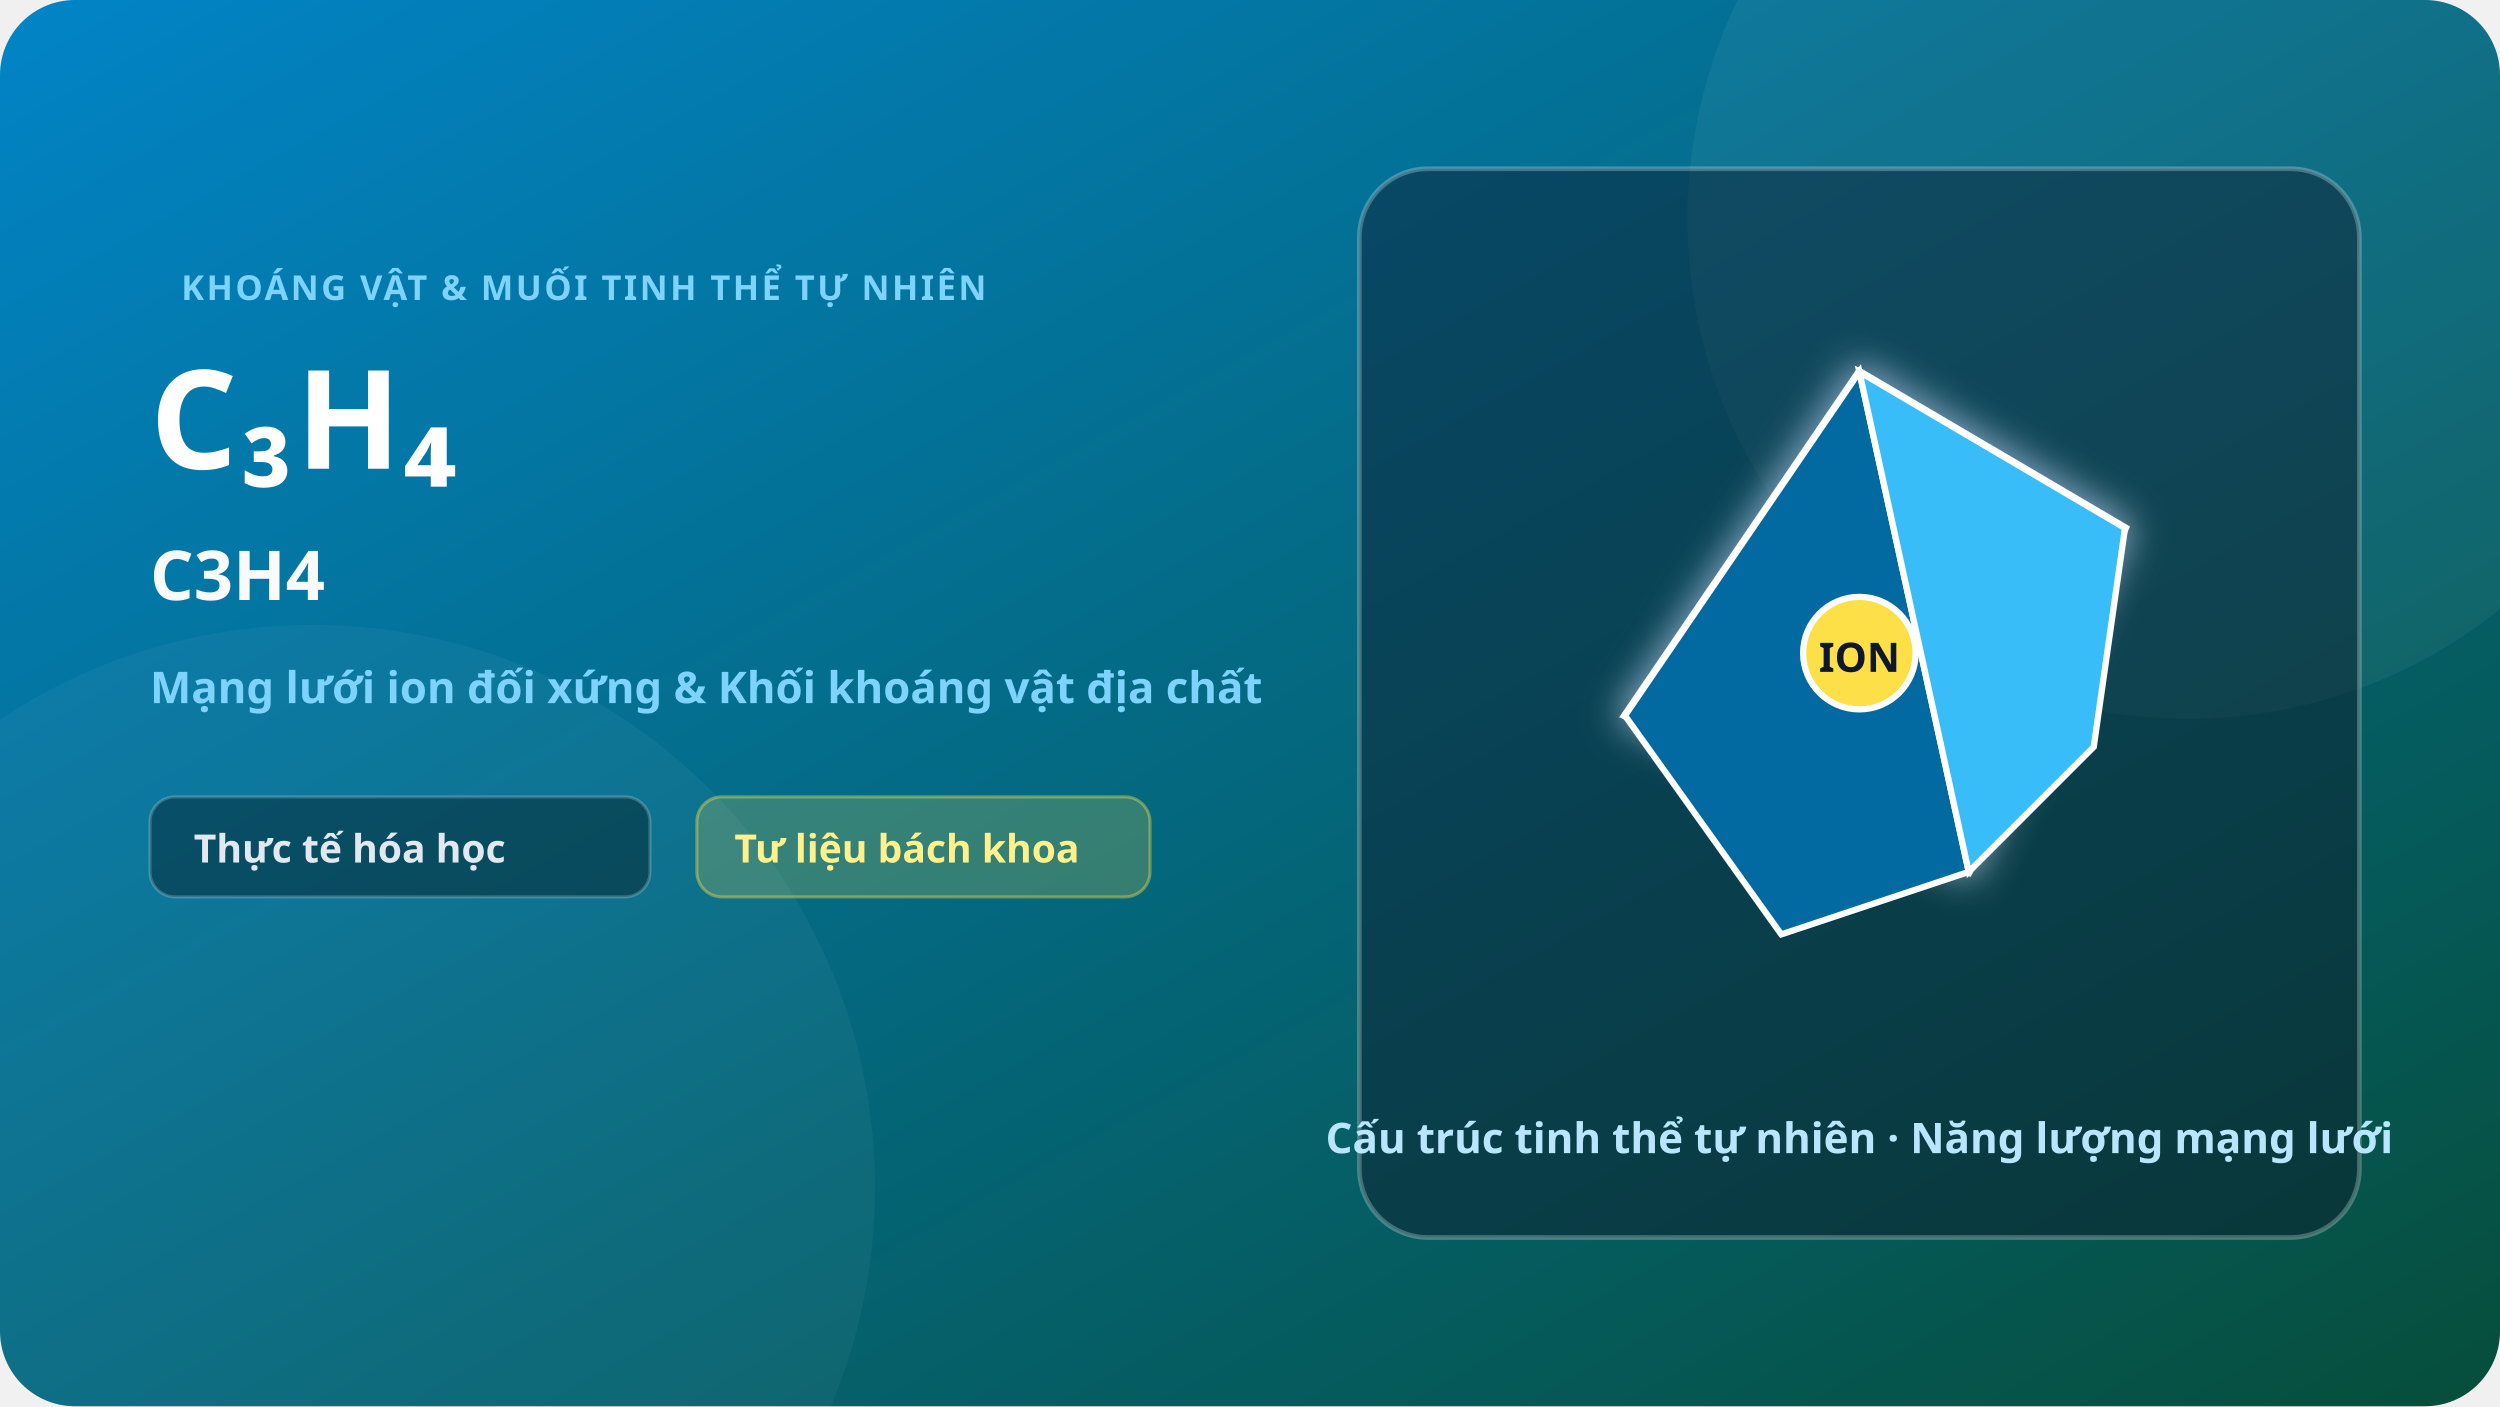
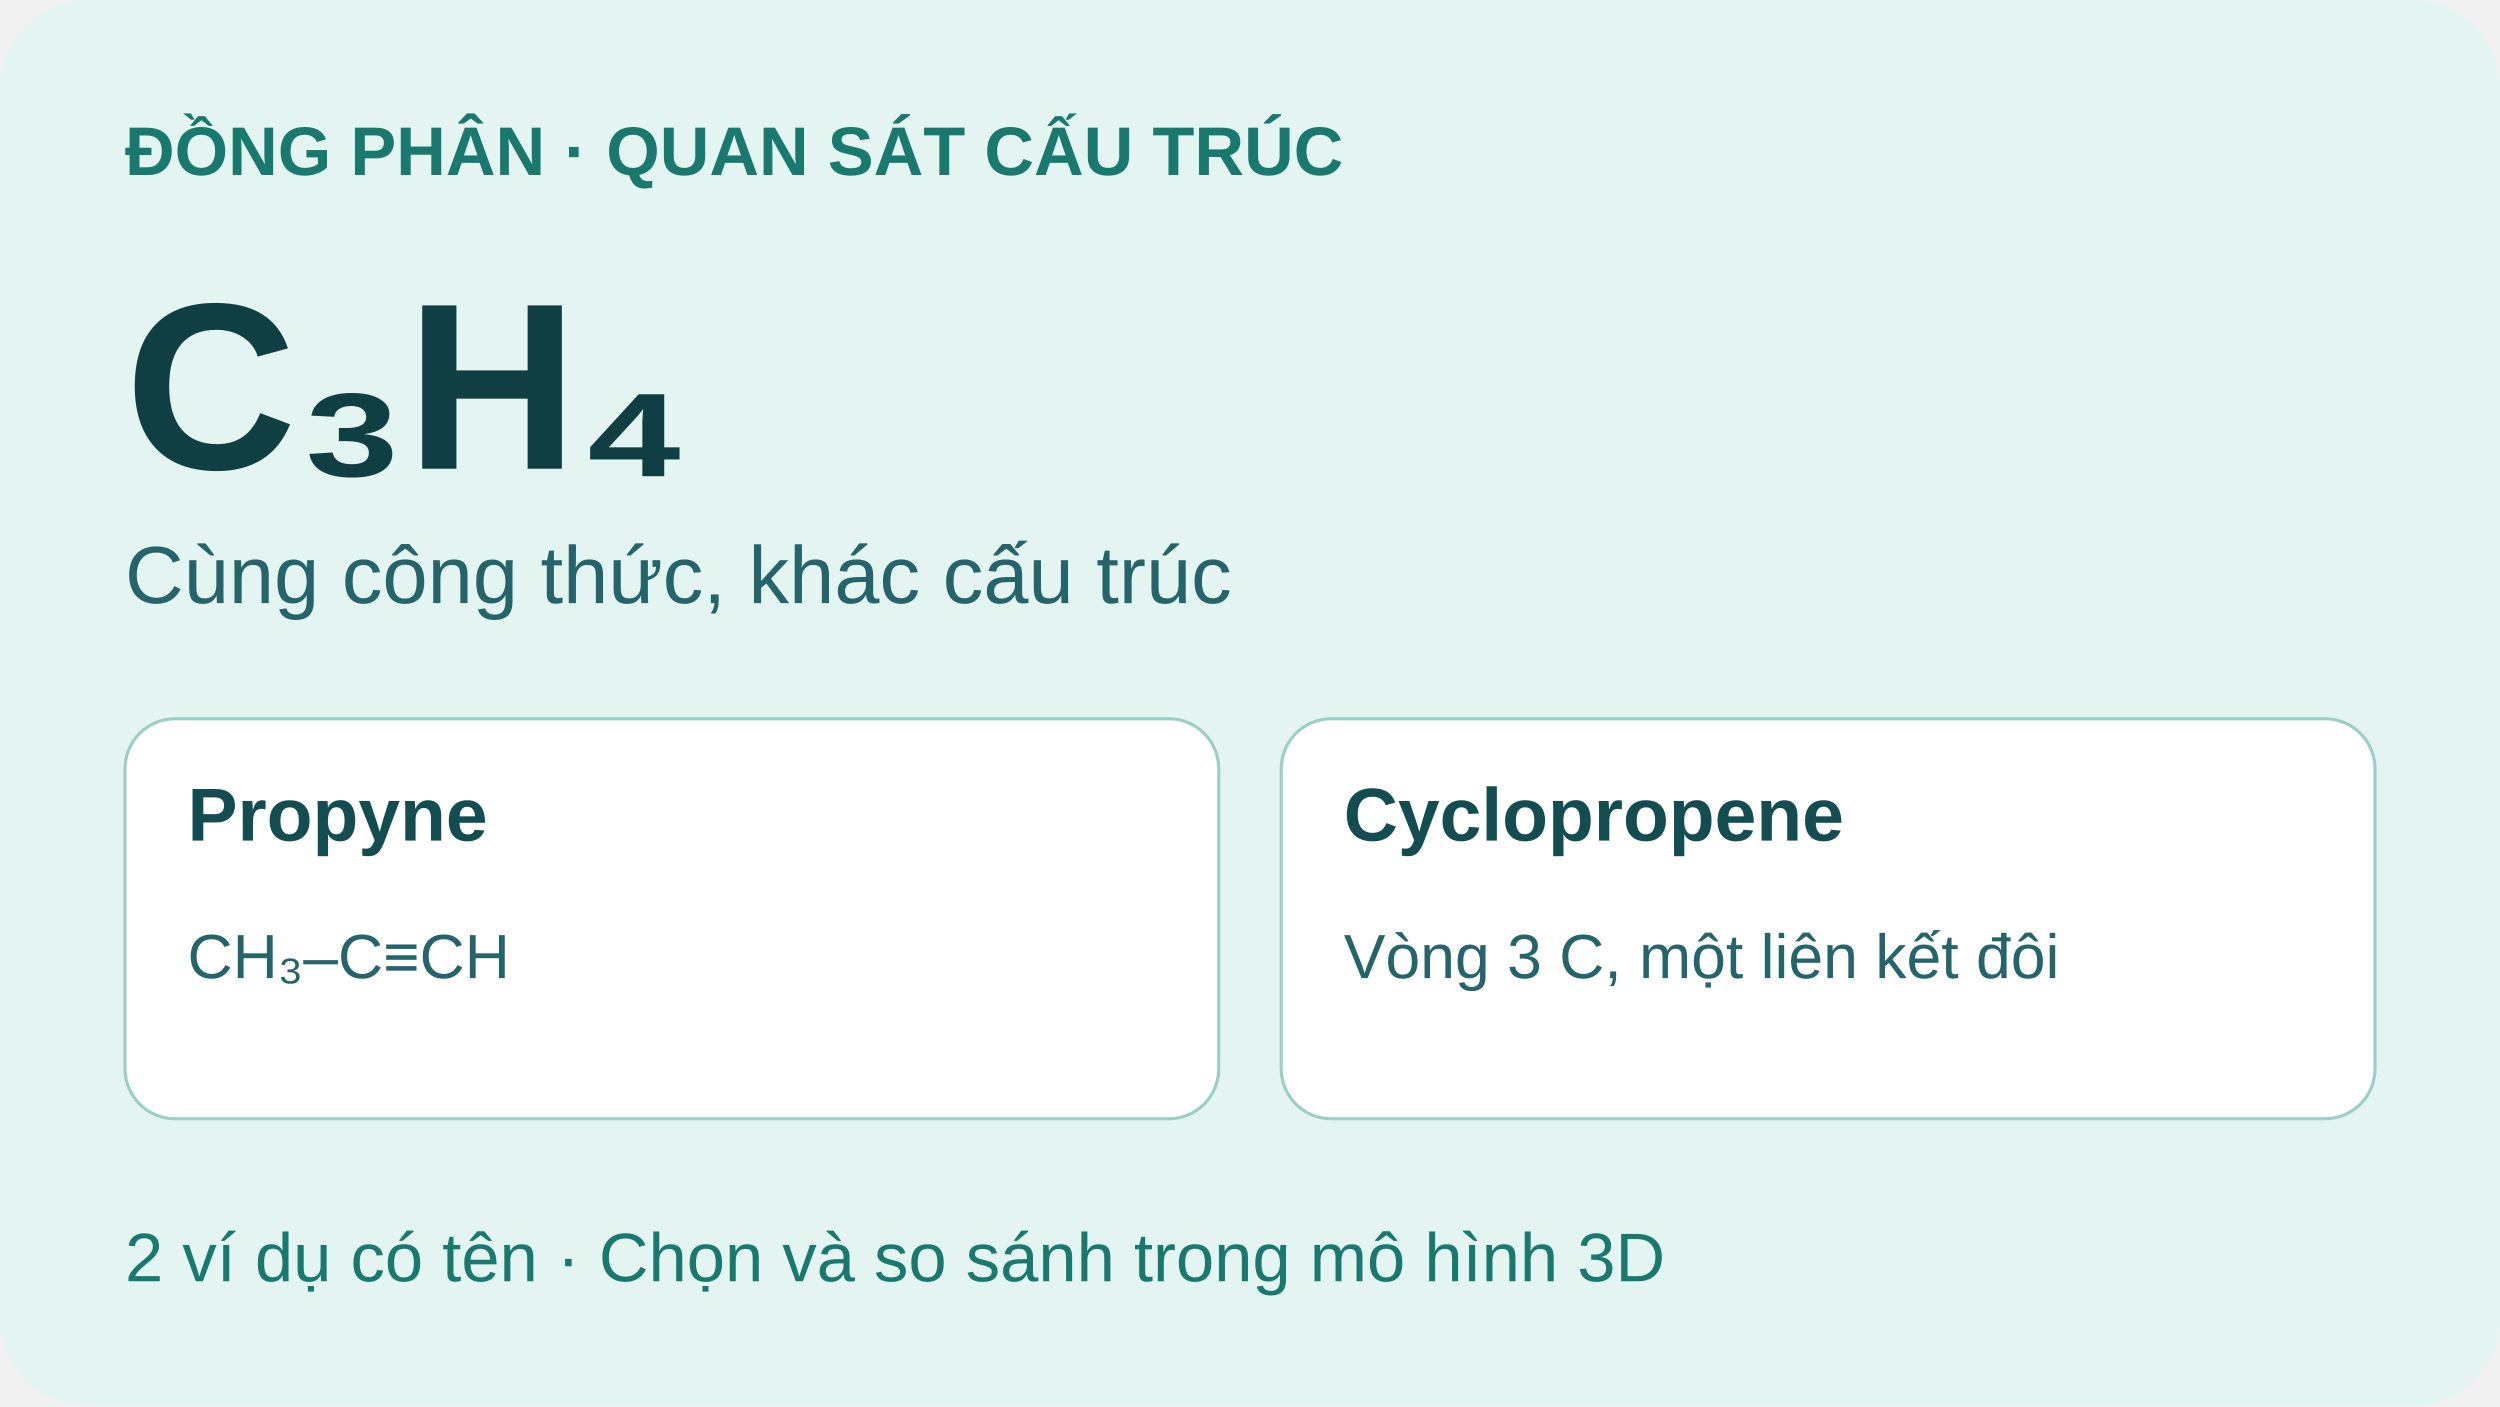
- <svg xmlns="http://www.w3.org/2000/svg" viewBox="0 0 800 450" width="800" height="450">
-   <defs>
-     <linearGradient id="bg" x1="0%" y1="0%" x2="100%" y2="100%">
-       <stop offset="0%" stop-color="#0284c7" />
-       <stop offset="100%" stop-color="#064e3b" />
-     </linearGradient>
-     <filter id="glow" x="-20%" y="-20%" width="140%" height="140%">
-       <feGaussianBlur stdDeviation="6" result="blur" />
-       <feComposite in="SourceGraphic" in2="blur" operator="over" />
-     </filter>
-   </defs>
-   <rect width="800" height="450" rx="24" fill="url(#bg)" />
-   <circle cx="700" cy="70" r="160" fill="#ffffff" opacity="0.05" />
-   <circle cx="100" cy="380" r="180" fill="#ffffff" opacity="0.04" />
-   <g transform="translate(48, 80)">
-     <rect x="0" y="0" width="auto" height="24" rx="6" fill="#ffffff" fill-opacity="0.15" />
-     <text x="10" y="16" fill="#7dd3fc" font-family="system-ui, sans-serif" font-weight="800" font-size="11" letter-spacing="0.8">KHOÁNG VẬT &amp; MUỐI TINH THỂ TỰ NHIÊN</text>
-     <text x="0" y="70" fill="#ffffff" font-family="system-ui, sans-serif" font-weight="900" font-size="44" letter-spacing="1">
-       C₃H₄
-     </text>
-     <text x="0" y="112" fill="#f8fafc" font-family="system-ui, sans-serif" font-weight="800" font-size="22">
-       C3H4
-     </text>
-     <text x="0" y="145" fill="#7dd3fc" font-family="system-ui, sans-serif" font-weight="600" font-size="14">
-       Mạng lưới ion đối xứng &amp; Khối khoáng vật địa chất
-     </text>
-     <g transform="translate(0, 175)">
-       <rect x="0" y="0" width="160" height="32" rx="8" fill="#000000" fill-opacity="0.35" stroke="#ffffff" stroke-opacity="0.2" stroke-width="1" />
-       <text x="14" y="21" fill="#e2e8f0" font-family="sans-serif" font-weight="700" font-size="12.5">Thực tế hóa học</text>
-       <rect x="175" y="0" width="145" height="32" rx="8" fill="#fde047" fill-opacity="0.2" stroke="#fde047" stroke-opacity="0.4" stroke-width="1" />
-       <text x="187" y="21" fill="#fef08a" font-family="sans-serif" font-weight="700" font-size="12.5">Tư liệu bách khoa</text>
+ <svg xmlns="http://www.w3.org/2000/svg" width="800" height="450" viewBox="0 0 800 450" role="img" aria-label="C₃H₄: một số đồng phân">
+   <rect width="800" height="450" rx="28" fill="#e4f5f1" />
+   <g font-family="Arial, sans-serif">
+     <text x="40" y="56" fill="#19796f" font-size="22" font-weight="700">ĐỒNG PHÂN · QUAN SÁT CẤU TRÚC</text>
+     <text x="40" y="150" fill="#103f43" font-size="76" font-weight="700">C₃H₄</text>
+     <text x="40" y="193" fill="#24646a" font-size="26">Cùng công thức, khác cấu trúc</text>
+     <g transform="translate(40,230)">
+       <rect width="350" height="128" rx="16" fill="#fff" stroke="#9acfc5" />
+       <text x="20" y="39" fill="#134d52" font-size="24" font-weight="700">Propyne</text>
+       <text x="20" y="83" fill="#24646a" font-size="20">CH₃–C≡CH</text>
    </g>
-   </g>
-   <rect x="435" y="54" width="320" height="342" rx="22" fill="#0f172a" fill-opacity="0.45" stroke="#ffffff" stroke-opacity="0.25" stroke-width="1.5" />
-   <g transform="translate(435, 54)">
-     <polygon points="160,65 245,115 195,225 85,175" fill="#0284c7" stroke="#ffffff" stroke-width="2.5" filter="url(#glow)" />
-     <polygon points="160,65 195,225 135,245 85,175" fill="#0369a1" stroke="#ffffff" stroke-width="2" />
-     <polygon points="160,65 245,115 235,185 195,225" fill="#38bdf8" stroke="#ffffff" stroke-width="2" />
-     <circle cx="160" cy="155" r="18" fill="#fde047" stroke="#ffffff" stroke-width="2" />
-     <text x="160" y="161" text-anchor="middle" fill="#0f172a" font-family="sans-serif" font-weight="900" font-size="13">ION</text>
-     <text x="160" y="315" text-anchor="middle" fill="#bae6fd" font-family="sans-serif" font-weight="800" font-size="13.5">Cấu trúc tinh thể tự nhiên · Năng lượng mạng lưới</text>
+     <g transform="translate(410,230)">
+       <rect width="350" height="128" rx="16" fill="#fff" stroke="#9acfc5" />
+       <text x="20" y="39" fill="#134d52" font-size="24" font-weight="700">Cyclopropene</text>
+       <text x="20" y="83" fill="#24646a" font-size="20">Vòng 3 C, một liên kết đôi</text>
+     </g>
+     <text x="40" y="410" fill="#19796f" font-size="22">2 ví dụ có tên · Chọn và so sánh trong mô hình 3D</text>
  </g>
</svg>
